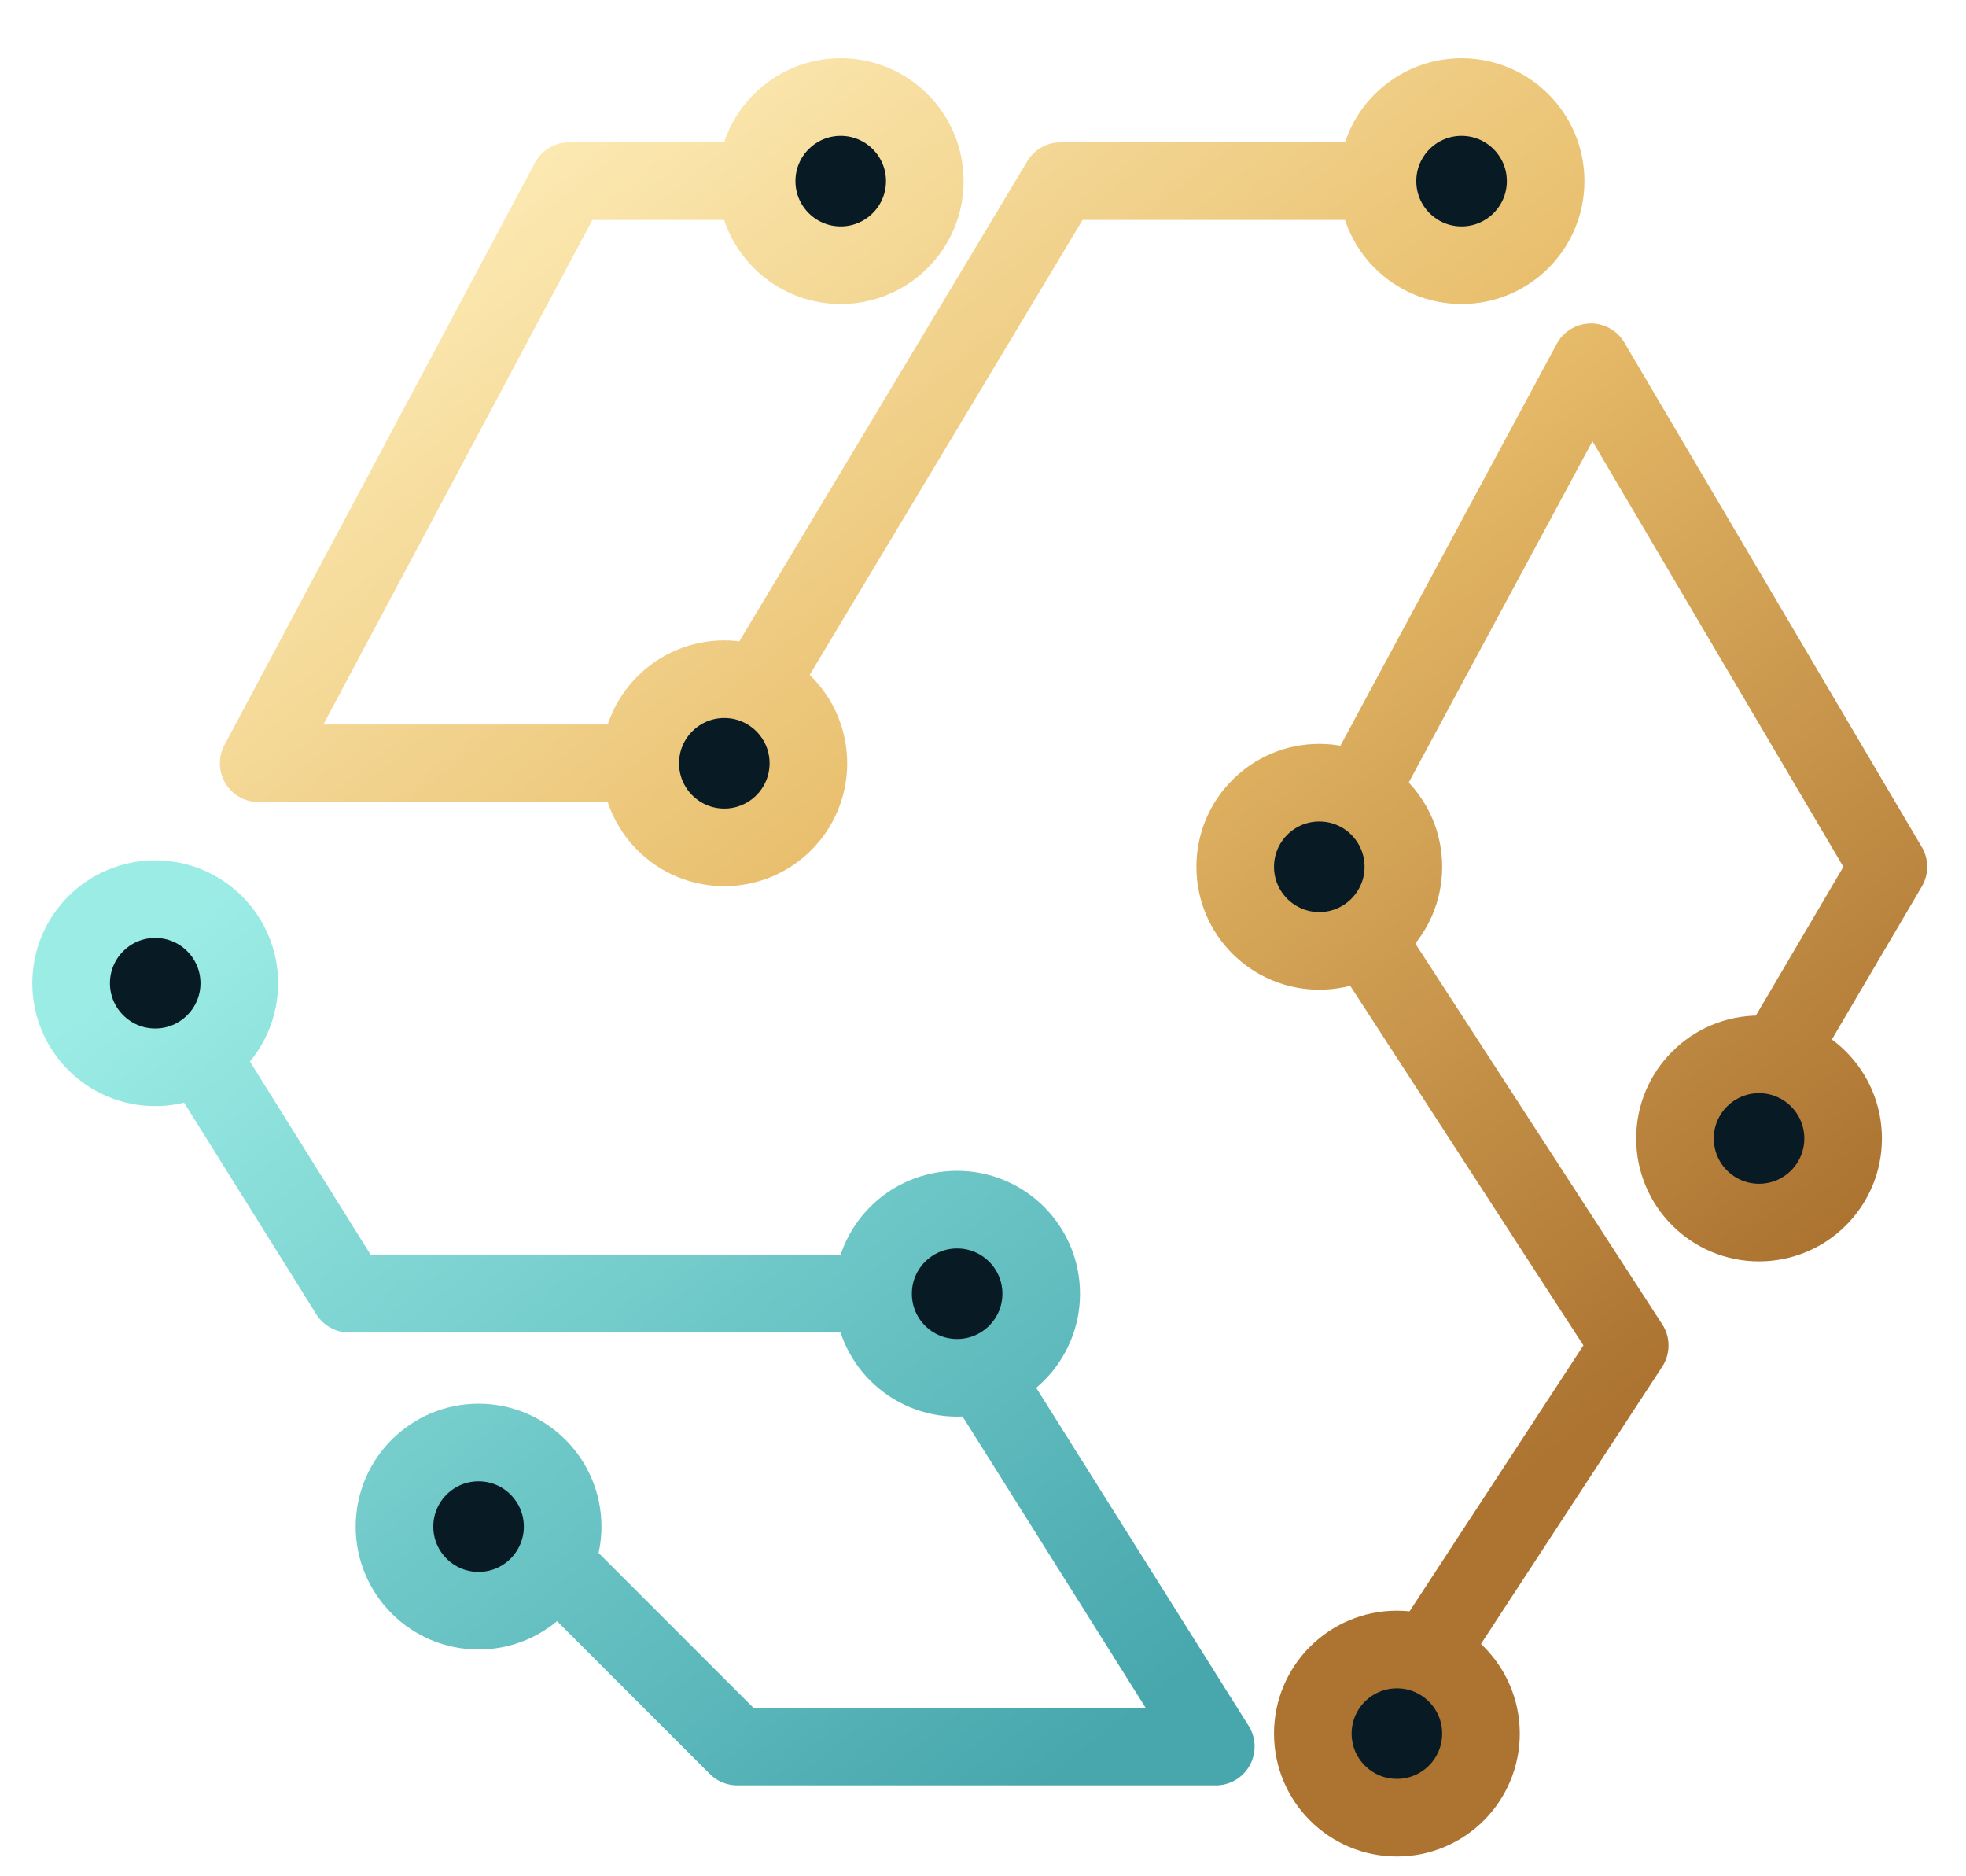
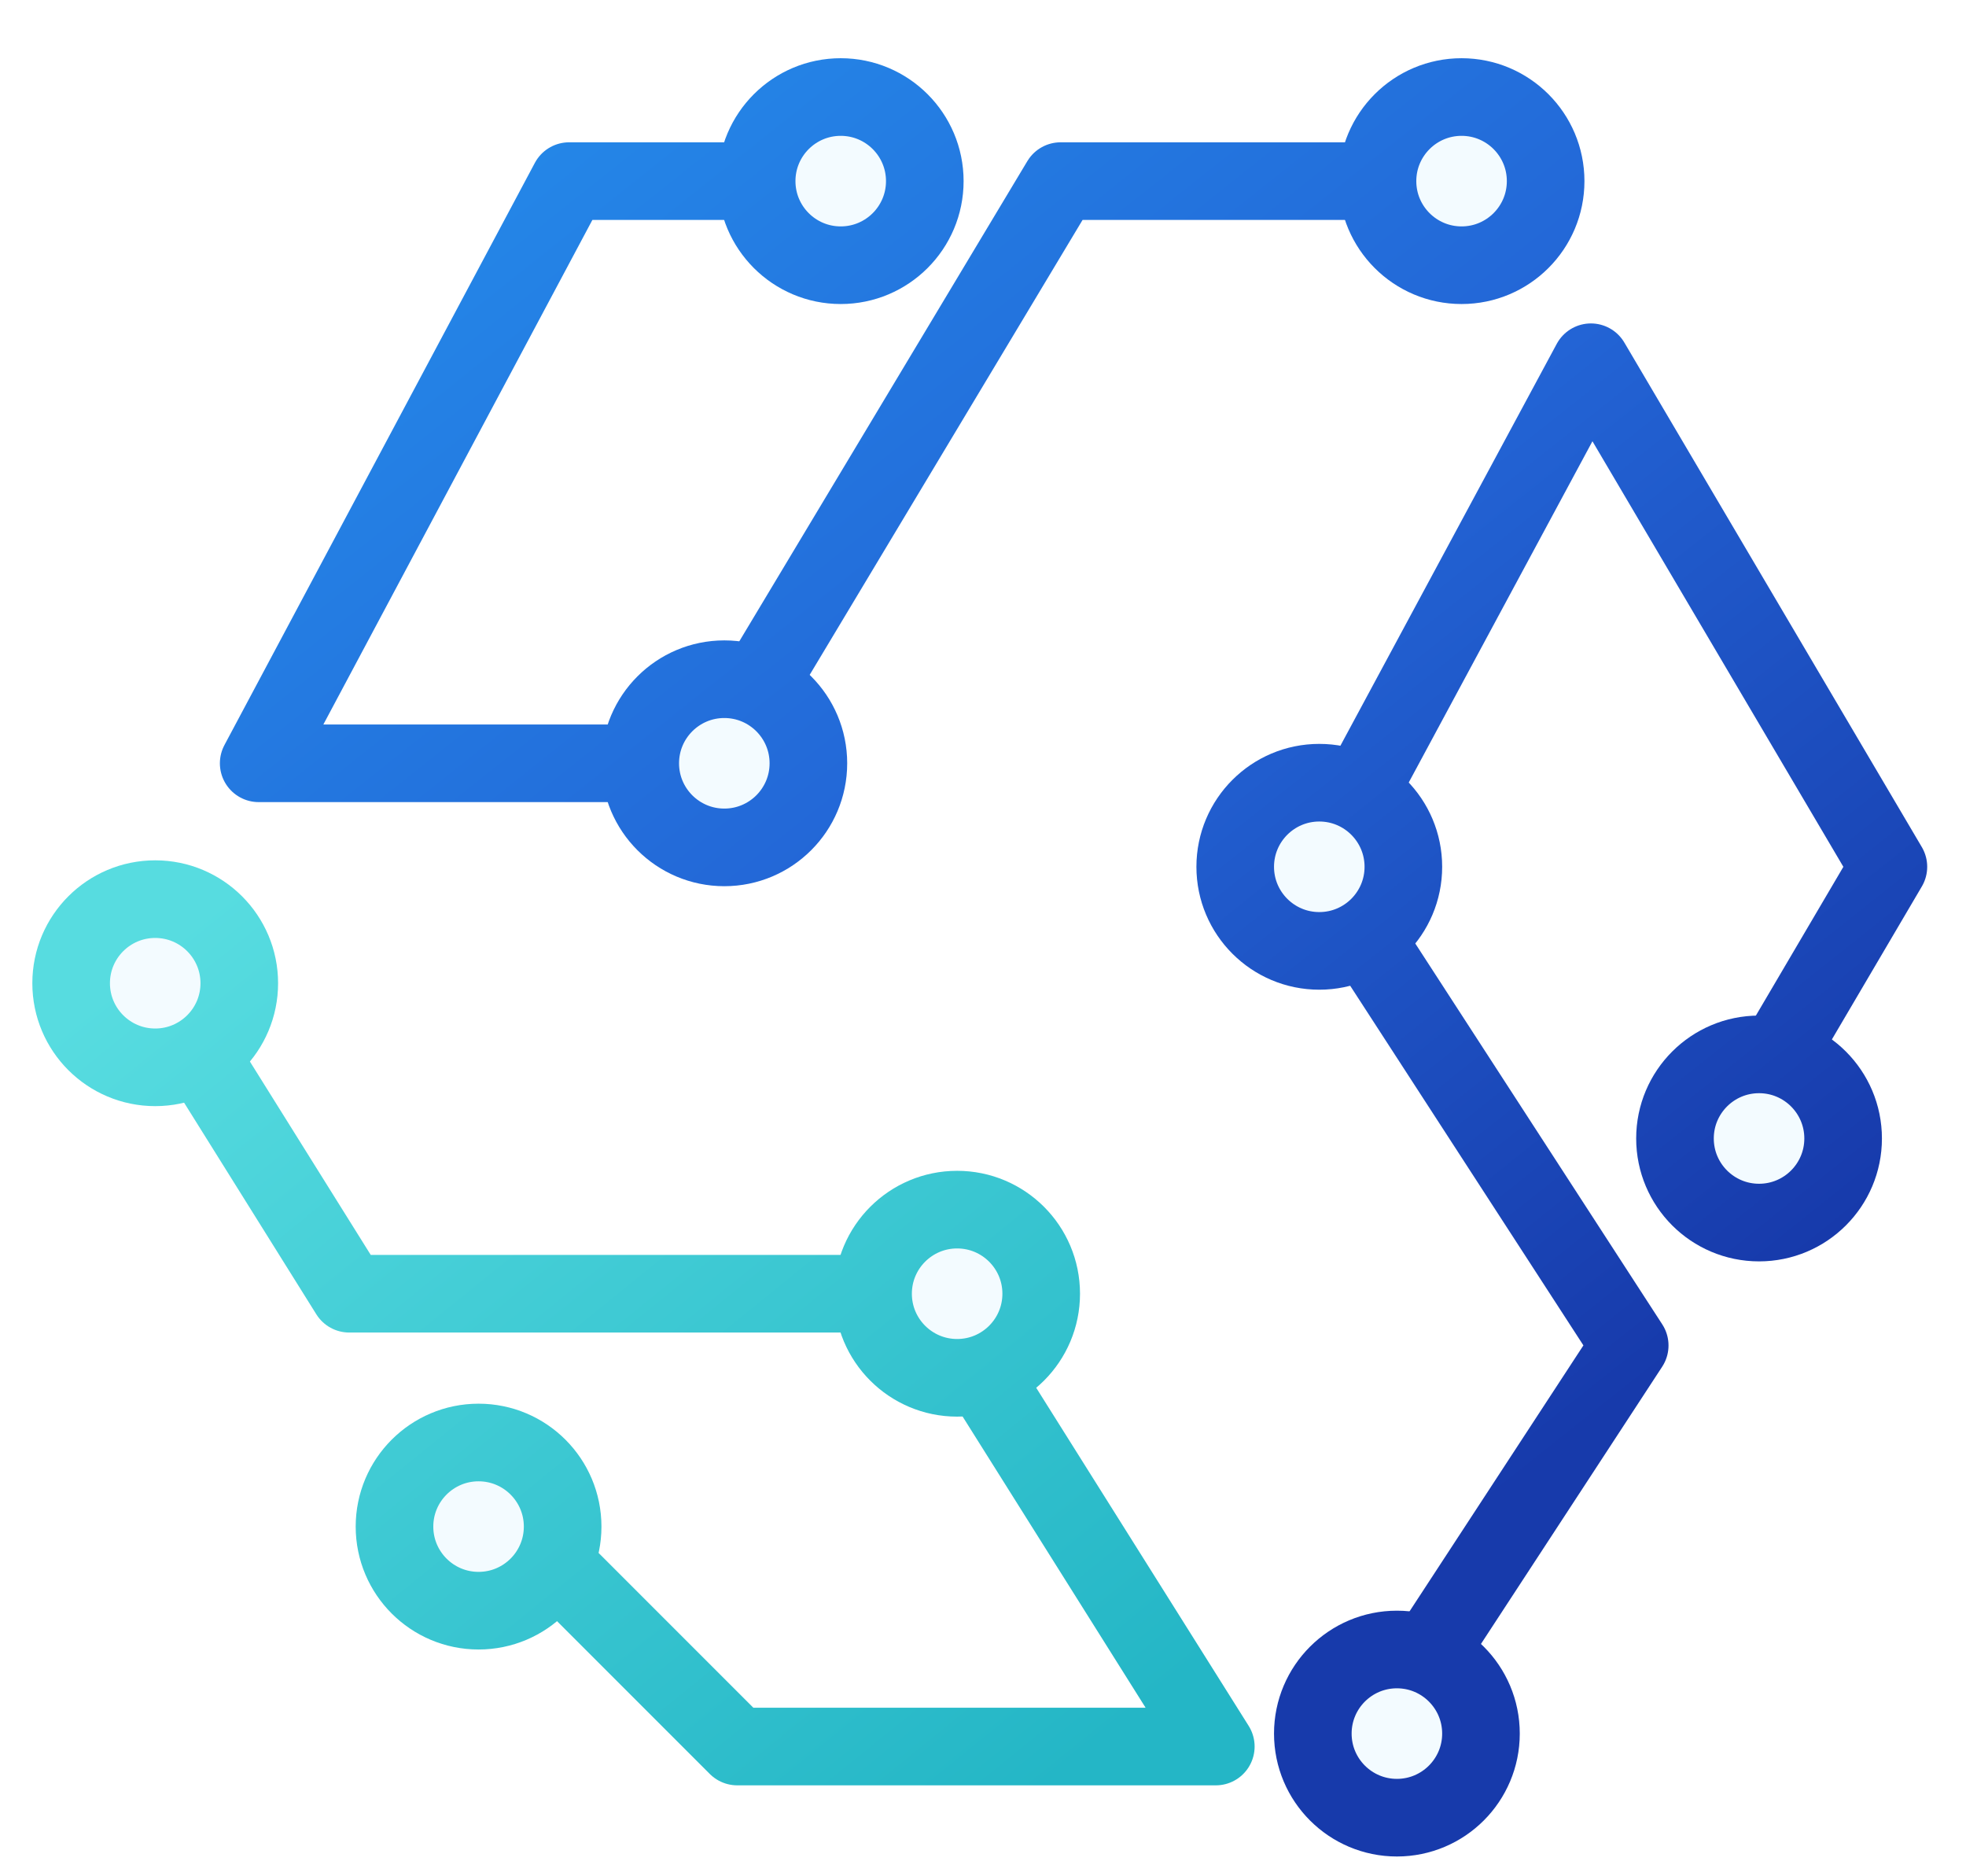
<svg xmlns="http://www.w3.org/2000/svg" viewBox="0 0 152 145" fill="none">
  <defs>
-     <linearGradient id="gold" x1="27" y1="12" x2="112" y2="119" gradientUnits="userSpaceOnUse">
-       <stop stop-color="#fff0bd" />
-       <stop offset=".5" stop-color="#e7bc69" />
-       <stop offset="1" stop-color="#ac7331" />
+     <linearGradient id="blue" x1="27" y1="12" x2="112" y2="119" gradientUnits="userSpaceOnUse">
+       <stop stop-color="#248bea" />
+       <stop offset=".5" stop-color="#2365d6" />
+       <stop offset="1" stop-color="#173aab" />
    </linearGradient>
    <linearGradient id="teal" x1="26" y1="62" x2="85" y2="135" gradientUnits="userSpaceOnUse">
-       <stop stop-color="#9bece5" />
-       <stop offset="1" stop-color="#47a7ad" />
+       <stop stop-color="#57dce0" />
+       <stop offset="1" stop-color="#24b6c6" />
    </linearGradient>
  </defs>
-   <g stroke="url(#gold)" stroke-width="6" stroke-linejoin="round" stroke-linecap="round">
+   <g stroke="url(#blue)" stroke-width="6" stroke-linejoin="round" stroke-linecap="round">
    <path d="M65 14H44L20 59h35l27-45h31M136 84l10-17-23-39-21 39 24 37-17 26" />
-     <circle cx="65" cy="14" r="6.5" fill="#081b24" />
-     <circle cx="113" cy="14" r="6.5" fill="#081b24" />
-     <circle cx="56" cy="59" r="6.5" fill="#081b24" />
-     <circle cx="102" cy="67" r="6.5" fill="#081b24" />
-     <circle cx="136" cy="88" r="6.5" fill="#081b24" />
-     <circle cx="108" cy="134" r="6.5" fill="#081b24" />
+     <circle cx="65" cy="14" r="6.5" fill="#f3fbff" />
+     <circle cx="113" cy="14" r="6.5" fill="#f3fbff" />
+     <circle cx="56" cy="59" r="6.5" fill="#f3fbff" />
+     <circle cx="102" cy="67" r="6.5" fill="#f3fbff" />
+     <circle cx="136" cy="88" r="6.5" fill="#f3fbff" />
+     <circle cx="108" cy="134" r="6.5" fill="#f3fbff" />
  </g>
  <g stroke="url(#teal)" stroke-width="6" stroke-linecap="round" stroke-linejoin="round">
    <path d="m12 76 15 24h45l22 35H57l-17-17" />
-     <circle cx="12" cy="76" r="6.5" fill="#081b24" />
-     <circle cx="74" cy="100" r="6.5" fill="#081b24" />
-     <circle cx="37" cy="118" r="6.5" fill="#081b24" />
+     <circle cx="12" cy="76" r="6.5" fill="#f3fbff" />
+     <circle cx="74" cy="100" r="6.5" fill="#f3fbff" />
+     <circle cx="37" cy="118" r="6.5" fill="#f3fbff" />
  </g>
</svg>
